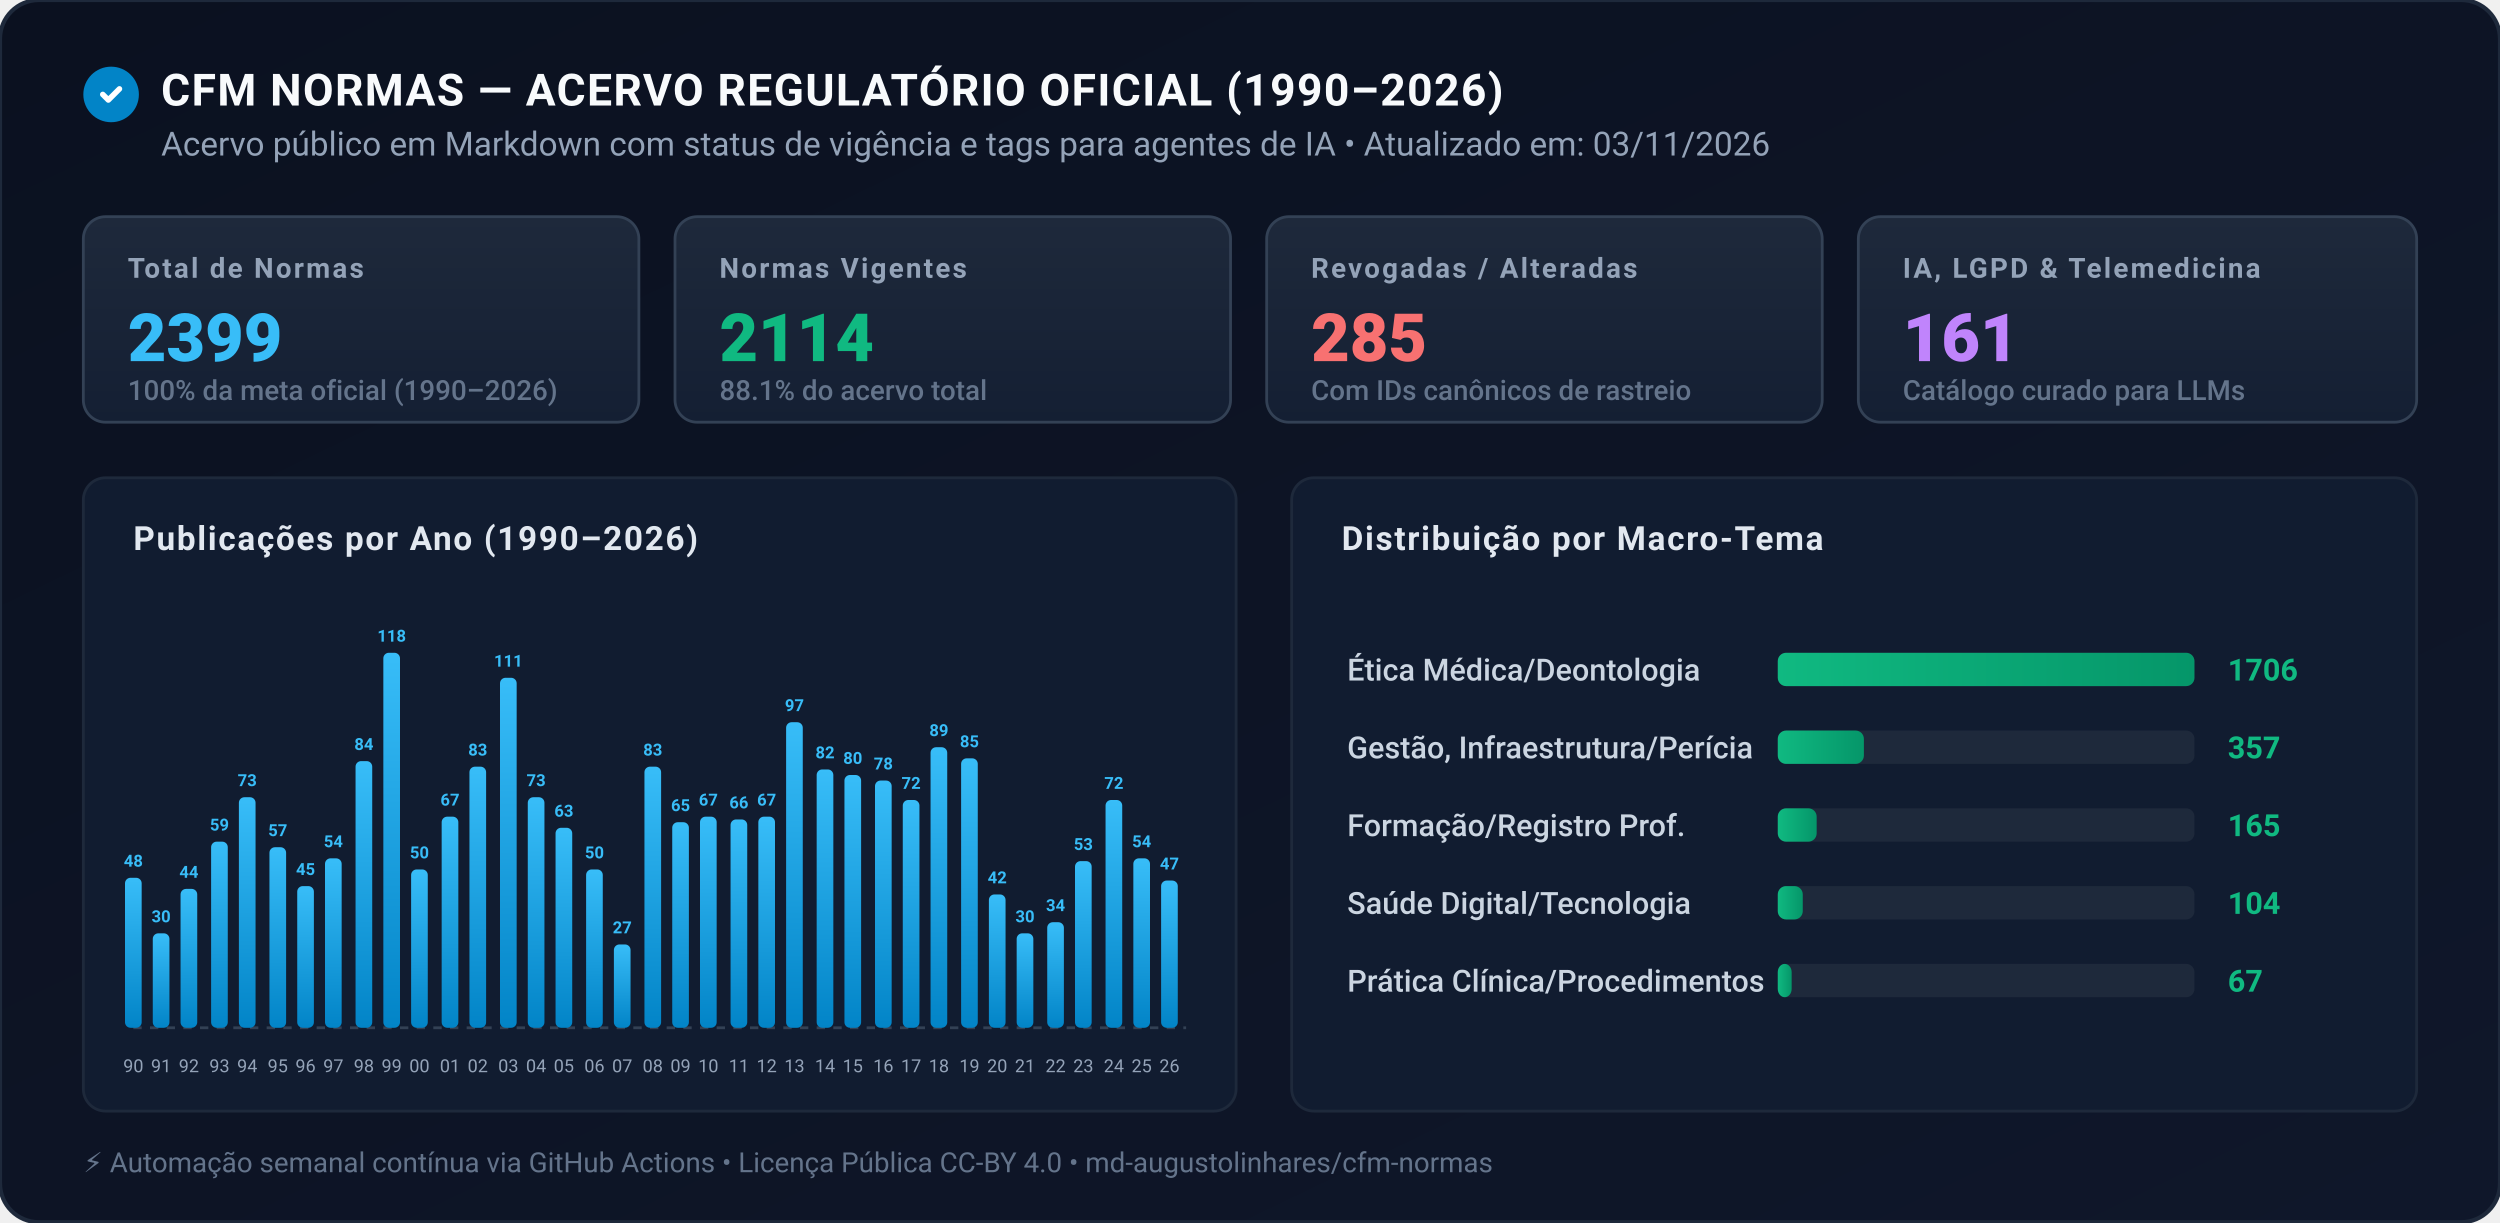
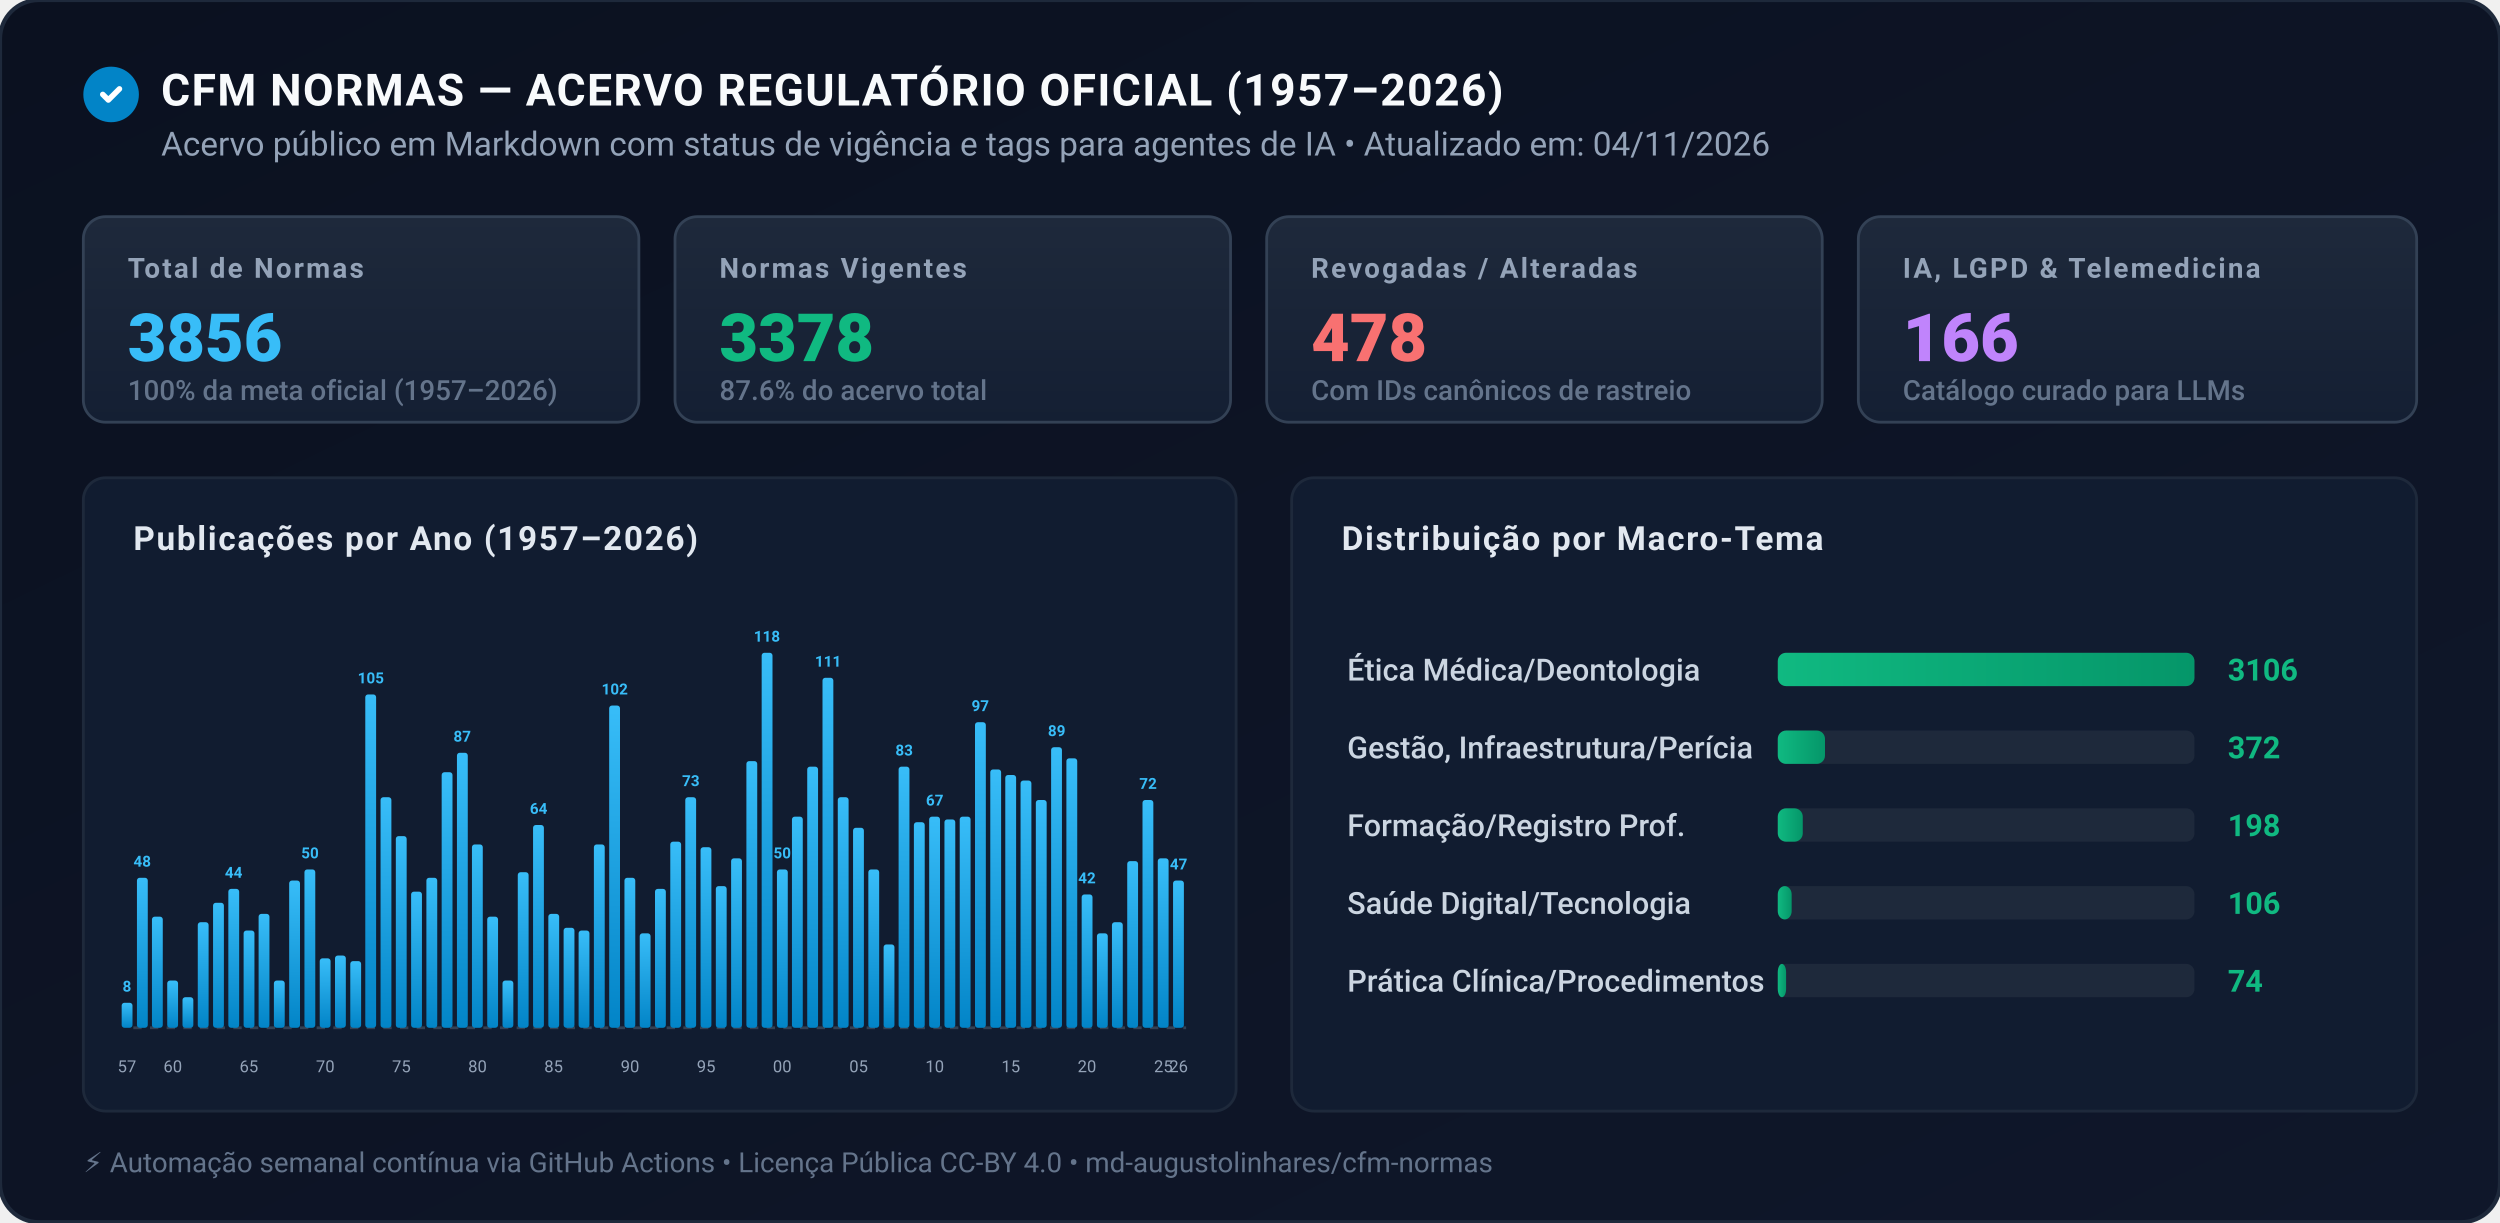
<svg xmlns="http://www.w3.org/2000/svg" viewBox="0 0 900 440" width="100%" height="auto" style="max-width: 900px;">
  <defs>
    <linearGradient id="bgGrad" x1="0" y1="0" x2="1" y2="1">
      <stop offset="0%" stop-color="#0b1120" />
      <stop offset="100%" stop-color="#0f172a" />
    </linearGradient>
    <linearGradient id="cardGrad" x1="0" y1="0" x2="0" y2="1">
      <stop offset="0%" stop-color="#1e293b" />
      <stop offset="100%" stop-color="#141f33" />
    </linearGradient>
    <linearGradient id="blueGrad" x1="0" y1="0" x2="0" y2="1">
      <stop offset="0%" stop-color="#38bdf8" />
      <stop offset="100%" stop-color="#0284c7" />
    </linearGradient>
    <linearGradient id="emeraldGrad" x1="0" y1="0" x2="1" y2="0">
      <stop offset="0%" stop-color="#10b981" />
      <stop offset="100%" stop-color="#059669" />
    </linearGradient>
  </defs>
  <style>
    text { font-family: -apple-system, BlinkMacSystemFont, "Segoe UI", Roboto, Helvetica, Arial, sans-serif; }
    .title { font-size: 16px; font-weight: 700; fill: #f8fafc; letter-spacing: 0.5px; }
    .subtitle { font-size: 12px; fill: #94a3b8; }
    .card-label { font-size: 10px; font-weight: 600; text-transform: uppercase; letter-spacing: 0.8px; fill: #94a3b8; }
    .card-val { font-size: 24px; font-weight: 800; }
    .card-sub { font-size: 10px; fill: #64748b; font-weight: 500; }
    .section-title { font-size: 12px; font-weight: 700; fill: #e2e8f0; text-transform: uppercase; letter-spacing: 0.6px; }
  </style>
  <rect width="900" height="440" rx="14" fill="url(#bgGrad)" stroke="#1e293b" stroke-width="1.5" />
  <g transform="translate(30, 24)">
    <circle cx="10" cy="10" r="10" fill="#0284c7" />
    <path d="M7 10L9 12L13 8" stroke="#ffffff" stroke-width="2" stroke-linecap="round" stroke-linejoin="round" fill="none" />
-     <text x="28" y="14" class="title">CFM NORMAS — ACERVO REGULATÓRIO OFICIAL (1990–2026)</text>
-     <text x="28" y="32" class="subtitle">Acervo público em Markdown com status de vigência e tags para agentes de IA • Atualizado em: 03/11/2026</text>
+     <text x="28" y="14" class="title">CFM NORMAS — ACERVO REGULATÓRIO OFICIAL (1957–2026)</text>
+     <text x="28" y="32" class="subtitle">Acervo público em Markdown com status de vigência e tags para agentes de IA • Atualizado em: 04/11/2026</text>
  </g>
  <g transform="translate(30, 78)">
    <rect x="0" y="0" width="200" height="74" rx="8" fill="url(#cardGrad)" stroke="#334155" stroke-width="1" />
    <text x="16" y="22" class="card-label">Total de Normas</text>
-     <text x="16" y="52" class="card-val" fill="#38bdf8">2399</text>
-     <text x="16" y="66" class="card-sub">100% da meta oficial (1990–2026)</text>
+     <text x="16" y="52" class="card-val" fill="#38bdf8">3856</text>
+     <text x="16" y="66" class="card-sub">100% da meta oficial (1957–2026)</text>
    <rect x="213" y="0" width="200" height="74" rx="8" fill="url(#cardGrad)" stroke="#334155" stroke-width="1" />
    <text x="229" y="22" class="card-label">Normas Vigentes</text>
-     <text x="229" y="52" class="card-val" fill="#10b981">2114</text>
-     <text x="229" y="66" class="card-sub">88.1% do acervo total</text>
+     <text x="229" y="52" class="card-val" fill="#10b981">3378</text>
+     <text x="229" y="66" class="card-sub">87.6% do acervo total</text>
    <rect x="426" y="0" width="200" height="74" rx="8" fill="url(#cardGrad)" stroke="#334155" stroke-width="1" />
    <text x="442" y="22" class="card-label">Revogadas / Alteradas</text>
-     <text x="442" y="52" class="card-val" fill="#f87171">285</text>
+     <text x="442" y="52" class="card-val" fill="#f87171">478</text>
    <text x="442" y="66" class="card-sub">Com IDs canônicos de rastreio</text>
    <rect x="639" y="0" width="201" height="74" rx="8" fill="url(#cardGrad)" stroke="#334155" stroke-width="1" />
    <text x="655" y="22" class="card-label">IA, LGPD &amp; Telemedicina</text>
-     <text x="655" y="52" class="card-val" fill="#c084fc">161</text>
+     <text x="655" y="52" class="card-val" fill="#c084fc">166</text>
    <text x="655" y="66" class="card-sub">Catálogo curado para LLMs</text>
  </g>
  <g transform="translate(30, 172)">
    <rect x="0" y="0" width="415" height="228" rx="8" fill="#111c30" stroke="#1e293b" stroke-width="1" />
-     <text x="18" y="26" class="section-title">Publicações por Ano (1990–2026)</text>
+     <text x="18" y="26" class="section-title">Publicações por Ano (1957–2026)</text>
    <line x1="18" y1="198" x2="397" y2="198" stroke="#334155" stroke-width="1" stroke-dasharray="3 3" />
  </g>
-   <rect x="45" y="316" width="6" height="54" rx="2" fill="url(#blueGrad)" />
-   <text x="48.0" y="312" text-anchor="middle" font-size="6" font-weight="600" fill="#38bdf8">48</text>
-   <text x="48.0" y="386" text-anchor="middle" font-size="6.5" fill="#94a3b8">90</text>
-   <rect x="55" y="336" width="6" height="34" rx="2" fill="url(#blueGrad)" />
-   <text x="58.0" y="332" text-anchor="middle" font-size="6" font-weight="600" fill="#38bdf8">30</text>
-   <text x="58.0" y="386" text-anchor="middle" font-size="6.5" fill="#94a3b8">91</text>
-   <rect x="65" y="320" width="6" height="50" rx="2" fill="url(#blueGrad)" />
-   <text x="68.0" y="316" text-anchor="middle" font-size="6" font-weight="600" fill="#38bdf8">44</text>
-   <text x="68.0" y="386" text-anchor="middle" font-size="6.5" fill="#94a3b8">92</text>
-   <rect x="76" y="303" width="6" height="67" rx="2" fill="url(#blueGrad)" />
-   <text x="79.0" y="299" text-anchor="middle" font-size="6" font-weight="600" fill="#38bdf8">59</text>
-   <text x="79.0" y="386" text-anchor="middle" font-size="6.5" fill="#94a3b8">93</text>
-   <rect x="86" y="287" width="6" height="83" rx="2" fill="url(#blueGrad)" />
-   <text x="89.0" y="283" text-anchor="middle" font-size="6" font-weight="600" fill="#38bdf8">73</text>
-   <text x="89.0" y="386" text-anchor="middle" font-size="6.5" fill="#94a3b8">94</text>
-   <rect x="97" y="305" width="6" height="65" rx="2" fill="url(#blueGrad)" />
-   <text x="100.0" y="301" text-anchor="middle" font-size="6" font-weight="600" fill="#38bdf8">57</text>
-   <text x="100.0" y="386" text-anchor="middle" font-size="6.5" fill="#94a3b8">95</text>
-   <rect x="107" y="319" width="6" height="51" rx="2" fill="url(#blueGrad)" />
-   <text x="110.0" y="315" text-anchor="middle" font-size="6" font-weight="600" fill="#38bdf8">45</text>
-   <text x="110.0" y="386" text-anchor="middle" font-size="6.5" fill="#94a3b8">96</text>
-   <rect x="117" y="309" width="6" height="61" rx="2" fill="url(#blueGrad)" />
-   <text x="120.0" y="305" text-anchor="middle" font-size="6" font-weight="600" fill="#38bdf8">54</text>
-   <text x="120.0" y="386" text-anchor="middle" font-size="6.5" fill="#94a3b8">97</text>
-   <rect x="128" y="274" width="6" height="96" rx="2" fill="url(#blueGrad)" />
-   <text x="131.0" y="270" text-anchor="middle" font-size="6" font-weight="600" fill="#38bdf8">84</text>
-   <text x="131.0" y="386" text-anchor="middle" font-size="6.5" fill="#94a3b8">98</text>
-   <rect x="138" y="235" width="6" height="135" rx="2" fill="url(#blueGrad)" />
-   <text x="141.0" y="231" text-anchor="middle" font-size="6" font-weight="600" fill="#38bdf8">118</text>
-   <text x="141.0" y="386" text-anchor="middle" font-size="6.5" fill="#94a3b8">99</text>
-   <rect x="148" y="313" width="6" height="57" rx="2" fill="url(#blueGrad)" />
-   <text x="151.0" y="309" text-anchor="middle" font-size="6" font-weight="600" fill="#38bdf8">50</text>
-   <text x="151.0" y="386" text-anchor="middle" font-size="6.5" fill="#94a3b8">00</text>
-   <rect x="159" y="294" width="6" height="76" rx="2" fill="url(#blueGrad)" />
-   <text x="162.0" y="290" text-anchor="middle" font-size="6" font-weight="600" fill="#38bdf8">67</text>
-   <text x="162.0" y="386" text-anchor="middle" font-size="6.5" fill="#94a3b8">01</text>
-   <rect x="169" y="276" width="6" height="94" rx="2" fill="url(#blueGrad)" />
-   <text x="172.0" y="272" text-anchor="middle" font-size="6" font-weight="600" fill="#38bdf8">83</text>
-   <text x="172.0" y="386" text-anchor="middle" font-size="6.5" fill="#94a3b8">02</text>
-   <rect x="180" y="244" width="6" height="126" rx="2" fill="url(#blueGrad)" />
-   <text x="183.0" y="240" text-anchor="middle" font-size="6" font-weight="600" fill="#38bdf8">111</text>
-   <text x="183.0" y="386" text-anchor="middle" font-size="6.5" fill="#94a3b8">03</text>
-   <rect x="190" y="287" width="6" height="83" rx="2" fill="url(#blueGrad)" />
-   <text x="193.0" y="283" text-anchor="middle" font-size="6" font-weight="600" fill="#38bdf8">73</text>
-   <text x="193.0" y="386" text-anchor="middle" font-size="6.5" fill="#94a3b8">04</text>
-   <rect x="200" y="298" width="6" height="72" rx="2" fill="url(#blueGrad)" />
-   <text x="203.0" y="294" text-anchor="middle" font-size="6" font-weight="600" fill="#38bdf8">63</text>
-   <text x="203.0" y="386" text-anchor="middle" font-size="6.5" fill="#94a3b8">05</text>
-   <rect x="211" y="313" width="6" height="57" rx="2" fill="url(#blueGrad)" />
-   <text x="214.0" y="309" text-anchor="middle" font-size="6" font-weight="600" fill="#38bdf8">50</text>
-   <text x="214.0" y="386" text-anchor="middle" font-size="6.5" fill="#94a3b8">06</text>
-   <rect x="221" y="340" width="6" height="30" rx="2" fill="url(#blueGrad)" />
-   <text x="224.0" y="336" text-anchor="middle" font-size="6" font-weight="600" fill="#38bdf8">27</text>
-   <text x="224.0" y="386" text-anchor="middle" font-size="6.5" fill="#94a3b8">07</text>
-   <rect x="232" y="276" width="6" height="94" rx="2" fill="url(#blueGrad)" />
-   <text x="235.0" y="272" text-anchor="middle" font-size="6" font-weight="600" fill="#38bdf8">83</text>
-   <text x="235.0" y="386" text-anchor="middle" font-size="6.5" fill="#94a3b8">08</text>
-   <rect x="242" y="296" width="6" height="74" rx="2" fill="url(#blueGrad)" />
-   <text x="245.0" y="292" text-anchor="middle" font-size="6" font-weight="600" fill="#38bdf8">65</text>
-   <text x="245.0" y="386" text-anchor="middle" font-size="6.5" fill="#94a3b8">09</text>
-   <rect x="252" y="294" width="6" height="76" rx="2" fill="url(#blueGrad)" />
-   <text x="255.0" y="290" text-anchor="middle" font-size="6" font-weight="600" fill="#38bdf8">67</text>
-   <text x="255.0" y="386" text-anchor="middle" font-size="6.5" fill="#94a3b8">10</text>
-   <rect x="263" y="295" width="6" height="75" rx="2" fill="url(#blueGrad)" />
-   <text x="266.0" y="291" text-anchor="middle" font-size="6" font-weight="600" fill="#38bdf8">66</text>
-   <text x="266.0" y="386" text-anchor="middle" font-size="6.5" fill="#94a3b8">11</text>
-   <rect x="273" y="294" width="6" height="76" rx="2" fill="url(#blueGrad)" />
-   <text x="276.0" y="290" text-anchor="middle" font-size="6" font-weight="600" fill="#38bdf8">67</text>
-   <text x="276.0" y="386" text-anchor="middle" font-size="6.5" fill="#94a3b8">12</text>
-   <rect x="283" y="260" width="6" height="110" rx="2" fill="url(#blueGrad)" />
-   <text x="286.0" y="256" text-anchor="middle" font-size="6" font-weight="600" fill="#38bdf8">97</text>
-   <text x="286.0" y="386" text-anchor="middle" font-size="6.5" fill="#94a3b8">13</text>
-   <rect x="294" y="277" width="6" height="93" rx="2" fill="url(#blueGrad)" />
-   <text x="297.0" y="273" text-anchor="middle" font-size="6" font-weight="600" fill="#38bdf8">82</text>
-   <text x="297.0" y="386" text-anchor="middle" font-size="6.5" fill="#94a3b8">14</text>
-   <rect x="304" y="279" width="6" height="91" rx="2" fill="url(#blueGrad)" />
-   <text x="307.0" y="275" text-anchor="middle" font-size="6" font-weight="600" fill="#38bdf8">80</text>
-   <text x="307.0" y="386" text-anchor="middle" font-size="6.5" fill="#94a3b8">15</text>
-   <rect x="315" y="281" width="6" height="89" rx="2" fill="url(#blueGrad)" />
-   <text x="318.0" y="277" text-anchor="middle" font-size="6" font-weight="600" fill="#38bdf8">78</text>
-   <text x="318.0" y="386" text-anchor="middle" font-size="6.5" fill="#94a3b8">16</text>
-   <rect x="325" y="288" width="6" height="82" rx="2" fill="url(#blueGrad)" />
-   <text x="328.0" y="284" text-anchor="middle" font-size="6" font-weight="600" fill="#38bdf8">72</text>
-   <text x="328.0" y="386" text-anchor="middle" font-size="6.5" fill="#94a3b8">17</text>
-   <rect x="335" y="269" width="6" height="101" rx="2" fill="url(#blueGrad)" />
-   <text x="338.0" y="265" text-anchor="middle" font-size="6" font-weight="600" fill="#38bdf8">89</text>
-   <text x="338.0" y="386" text-anchor="middle" font-size="6.5" fill="#94a3b8">18</text>
-   <rect x="346" y="273" width="6" height="97" rx="2" fill="url(#blueGrad)" />
-   <text x="349.0" y="269" text-anchor="middle" font-size="6" font-weight="600" fill="#38bdf8">85</text>
-   <text x="349.0" y="386" text-anchor="middle" font-size="6.5" fill="#94a3b8">19</text>
-   <rect x="356" y="322" width="6" height="48" rx="2" fill="url(#blueGrad)" />
-   <text x="359.0" y="318" text-anchor="middle" font-size="6" font-weight="600" fill="#38bdf8">42</text>
-   <text x="359.0" y="386" text-anchor="middle" font-size="6.5" fill="#94a3b8">20</text>
-   <rect x="366" y="336" width="6" height="34" rx="2" fill="url(#blueGrad)" />
-   <text x="369.0" y="332" text-anchor="middle" font-size="6" font-weight="600" fill="#38bdf8">30</text>
-   <text x="369.0" y="386" text-anchor="middle" font-size="6.5" fill="#94a3b8">21</text>
-   <rect x="377" y="332" width="6" height="38" rx="2" fill="url(#blueGrad)" />
-   <text x="380.0" y="328" text-anchor="middle" font-size="6" font-weight="600" fill="#38bdf8">34</text>
-   <text x="380.0" y="386" text-anchor="middle" font-size="6.5" fill="#94a3b8">22</text>
-   <rect x="387" y="310" width="6" height="60" rx="2" fill="url(#blueGrad)" />
-   <text x="390.0" y="306" text-anchor="middle" font-size="6" font-weight="600" fill="#38bdf8">53</text>
-   <text x="390.0" y="386" text-anchor="middle" font-size="6.5" fill="#94a3b8">23</text>
-   <rect x="398" y="288" width="6" height="82" rx="2" fill="url(#blueGrad)" />
-   <text x="401.0" y="284" text-anchor="middle" font-size="6" font-weight="600" fill="#38bdf8">72</text>
-   <text x="401.0" y="386" text-anchor="middle" font-size="6.5" fill="#94a3b8">24</text>
-   <rect x="408" y="309" width="6" height="61" rx="2" fill="url(#blueGrad)" />
-   <text x="411.0" y="305" text-anchor="middle" font-size="6" font-weight="600" fill="#38bdf8">54</text>
-   <text x="411.0" y="386" text-anchor="middle" font-size="6.5" fill="#94a3b8">25</text>
-   <rect x="418" y="317" width="6" height="53" rx="2" fill="url(#blueGrad)" />
-   <text x="421.0" y="313" text-anchor="middle" font-size="6" font-weight="600" fill="#38bdf8">47</text>
-   <text x="421.0" y="386" text-anchor="middle" font-size="6.5" fill="#94a3b8">26</text>
+   <rect x="43.8" y="361" width="3.9" height="9" rx="1" fill="url(#blueGrad)" />
+   <text x="45.7" y="357" text-anchor="middle" font-size="5.5" font-weight="600" fill="#38bdf8">8</text>
+   <text x="45.7" y="386" text-anchor="middle" font-size="6" fill="#94a3b8">57</text>
+   <rect x="49.3" y="316" width="3.9" height="54" rx="1" fill="url(#blueGrad)" />
+   <text x="51.2" y="312" text-anchor="middle" font-size="5.5" font-weight="600" fill="#38bdf8">48</text>
+   <rect x="54.7" y="330" width="3.9" height="40" rx="1" fill="url(#blueGrad)" />
+   <rect x="60.2" y="353" width="3.9" height="17" rx="1" fill="url(#blueGrad)" />
+   <text x="62.2" y="386" text-anchor="middle" font-size="6" fill="#94a3b8">60</text>
+   <rect x="65.7" y="359" width="3.9" height="11" rx="1" fill="url(#blueGrad)" />
+   <rect x="71.2" y="332" width="3.9" height="38" rx="1" fill="url(#blueGrad)" />
+   <rect x="76.7" y="325" width="3.9" height="45" rx="1" fill="url(#blueGrad)" />
+   <rect x="82.2" y="320" width="3.9" height="50" rx="1" fill="url(#blueGrad)" />
+   <text x="84.1" y="316" text-anchor="middle" font-size="5.5" font-weight="600" fill="#38bdf8">44</text>
+   <rect x="87.7" y="335" width="3.9" height="35" rx="1" fill="url(#blueGrad)" />
+   <text x="89.6" y="386" text-anchor="middle" font-size="6" fill="#94a3b8">65</text>
+   <rect x="93.1" y="329" width="3.9" height="41" rx="1" fill="url(#blueGrad)" />
+   <rect x="98.6" y="353" width="3.9" height="17" rx="1" fill="url(#blueGrad)" />
+   <rect x="104.1" y="317" width="3.9" height="53" rx="1" fill="url(#blueGrad)" />
+   <rect x="109.6" y="313" width="3.9" height="57" rx="1" fill="url(#blueGrad)" />
+   <text x="111.6" y="309" text-anchor="middle" font-size="5.5" font-weight="600" fill="#38bdf8">50</text>
+   <rect x="115.1" y="345" width="3.9" height="25" rx="1" fill="url(#blueGrad)" />
+   <text x="117.1" y="386" text-anchor="middle" font-size="6" fill="#94a3b8">70</text>
+   <rect x="120.6" y="344" width="3.9" height="26" rx="1" fill="url(#blueGrad)" />
+   <rect x="126.1" y="346" width="3.9" height="24" rx="1" fill="url(#blueGrad)" />
+   <rect x="131.5" y="250" width="3.9" height="120" rx="1" fill="url(#blueGrad)" />
+   <text x="133.5" y="246" text-anchor="middle" font-size="5.5" font-weight="600" fill="#38bdf8">105</text>
+   <rect x="137.0" y="287" width="3.9" height="83" rx="1" fill="url(#blueGrad)" />
+   <rect x="142.5" y="301" width="3.9" height="69" rx="1" fill="url(#blueGrad)" />
+   <text x="144.5" y="386" text-anchor="middle" font-size="6" fill="#94a3b8">75</text>
+   <rect x="148.0" y="321" width="3.9" height="49" rx="1" fill="url(#blueGrad)" />
+   <rect x="153.5" y="316" width="3.9" height="54" rx="1" fill="url(#blueGrad)" />
+   <rect x="159.0" y="278" width="3.9" height="92" rx="1" fill="url(#blueGrad)" />
+   <rect x="164.5" y="271" width="3.9" height="99" rx="1" fill="url(#blueGrad)" />
+   <text x="166.4" y="267" text-anchor="middle" font-size="5.5" font-weight="600" fill="#38bdf8">87</text>
+   <rect x="169.9" y="304" width="3.9" height="66" rx="1" fill="url(#blueGrad)" />
+   <text x="171.9" y="386" text-anchor="middle" font-size="6" fill="#94a3b8">80</text>
+   <rect x="175.4" y="330" width="3.9" height="40" rx="1" fill="url(#blueGrad)" />
+   <rect x="180.9" y="353" width="3.9" height="17" rx="1" fill="url(#blueGrad)" />
+   <rect x="186.4" y="314" width="3.9" height="56" rx="1" fill="url(#blueGrad)" />
+   <rect x="191.9" y="297" width="3.9" height="73" rx="1" fill="url(#blueGrad)" />
+   <text x="193.9" y="293" text-anchor="middle" font-size="5.5" font-weight="600" fill="#38bdf8">64</text>
+   <rect x="197.4" y="329" width="3.9" height="41" rx="1" fill="url(#blueGrad)" />
+   <text x="199.3" y="386" text-anchor="middle" font-size="6" fill="#94a3b8">85</text>
+   <rect x="202.9" y="334" width="3.9" height="36" rx="1" fill="url(#blueGrad)" />
+   <rect x="208.3" y="335" width="3.9" height="35" rx="1" fill="url(#blueGrad)" />
+   <rect x="213.8" y="304" width="3.9" height="66" rx="1" fill="url(#blueGrad)" />
+   <rect x="219.3" y="254" width="3.9" height="116" rx="1" fill="url(#blueGrad)" />
+   <text x="221.3" y="250" text-anchor="middle" font-size="5.5" font-weight="600" fill="#38bdf8">102</text>
+   <rect x="224.8" y="316" width="3.9" height="54" rx="1" fill="url(#blueGrad)" />
+   <text x="226.8" y="386" text-anchor="middle" font-size="6" fill="#94a3b8">90</text>
+   <rect x="230.3" y="336" width="3.9" height="34" rx="1" fill="url(#blueGrad)" />
+   <rect x="235.8" y="320" width="3.9" height="50" rx="1" fill="url(#blueGrad)" />
+   <rect x="241.3" y="303" width="3.9" height="67" rx="1" fill="url(#blueGrad)" />
+   <rect x="246.7" y="287" width="3.9" height="83" rx="1" fill="url(#blueGrad)" />
+   <text x="248.7" y="283" text-anchor="middle" font-size="5.5" font-weight="600" fill="#38bdf8">73</text>
+   <rect x="252.2" y="305" width="3.9" height="65" rx="1" fill="url(#blueGrad)" />
+   <text x="254.2" y="386" text-anchor="middle" font-size="6" fill="#94a3b8">95</text>
+   <rect x="257.7" y="319" width="3.9" height="51" rx="1" fill="url(#blueGrad)" />
+   <rect x="263.2" y="309" width="3.9" height="61" rx="1" fill="url(#blueGrad)" />
+   <rect x="268.7" y="274" width="3.9" height="96" rx="1" fill="url(#blueGrad)" />
+   <rect x="274.2" y="235" width="3.9" height="135" rx="1" fill="url(#blueGrad)" />
+   <text x="276.1" y="231" text-anchor="middle" font-size="5.5" font-weight="600" fill="#38bdf8">118</text>
+   <rect x="279.7" y="313" width="3.9" height="57" rx="1" fill="url(#blueGrad)" />
+   <text x="281.6" y="309" text-anchor="middle" font-size="5.5" font-weight="600" fill="#38bdf8">50</text>
+   <text x="281.6" y="386" text-anchor="middle" font-size="6" fill="#94a3b8">00</text>
+   <rect x="285.1" y="294" width="3.9" height="76" rx="1" fill="url(#blueGrad)" />
+   <rect x="290.6" y="276" width="3.9" height="94" rx="1" fill="url(#blueGrad)" />
+   <rect x="296.1" y="244" width="3.9" height="126" rx="1" fill="url(#blueGrad)" />
+   <text x="298.1" y="240" text-anchor="middle" font-size="5.5" font-weight="600" fill="#38bdf8">111</text>
+   <rect x="301.6" y="287" width="3.9" height="83" rx="1" fill="url(#blueGrad)" />
+   <rect x="307.1" y="298" width="3.9" height="72" rx="1" fill="url(#blueGrad)" />
+   <text x="309.1" y="386" text-anchor="middle" font-size="6" fill="#94a3b8">05</text>
+   <rect x="312.6" y="313" width="3.9" height="57" rx="1" fill="url(#blueGrad)" />
+   <rect x="318.1" y="340" width="3.9" height="30" rx="1" fill="url(#blueGrad)" />
+   <rect x="323.5" y="276" width="3.9" height="94" rx="1" fill="url(#blueGrad)" />
+   <text x="325.5" y="272" text-anchor="middle" font-size="5.5" font-weight="600" fill="#38bdf8">83</text>
+   <rect x="329.0" y="296" width="3.9" height="74" rx="1" fill="url(#blueGrad)" />
+   <rect x="334.5" y="294" width="3.9" height="76" rx="1" fill="url(#blueGrad)" />
+   <text x="336.5" y="290" text-anchor="middle" font-size="5.5" font-weight="600" fill="#38bdf8">67</text>
+   <text x="336.5" y="386" text-anchor="middle" font-size="6" fill="#94a3b8">10</text>
+   <rect x="340.0" y="295" width="3.9" height="75" rx="1" fill="url(#blueGrad)" />
+   <rect x="345.5" y="294" width="3.9" height="76" rx="1" fill="url(#blueGrad)" />
+   <rect x="351.0" y="260" width="3.9" height="110" rx="1" fill="url(#blueGrad)" />
+   <text x="352.9" y="256" text-anchor="middle" font-size="5.5" font-weight="600" fill="#38bdf8">97</text>
+   <rect x="356.5" y="277" width="3.9" height="93" rx="1" fill="url(#blueGrad)" />
+   <rect x="361.9" y="279" width="3.9" height="91" rx="1" fill="url(#blueGrad)" />
+   <text x="363.9" y="386" text-anchor="middle" font-size="6" fill="#94a3b8">15</text>
+   <rect x="367.4" y="281" width="3.9" height="89" rx="1" fill="url(#blueGrad)" />
+   <rect x="372.9" y="288" width="3.9" height="82" rx="1" fill="url(#blueGrad)" />
+   <rect x="378.4" y="269" width="3.9" height="101" rx="1" fill="url(#blueGrad)" />
+   <text x="380.4" y="265" text-anchor="middle" font-size="5.5" font-weight="600" fill="#38bdf8">89</text>
+   <rect x="383.9" y="273" width="3.9" height="97" rx="1" fill="url(#blueGrad)" />
+   <rect x="389.4" y="322" width="3.9" height="48" rx="1" fill="url(#blueGrad)" />
+   <text x="391.3" y="318" text-anchor="middle" font-size="5.5" font-weight="600" fill="#38bdf8">42</text>
+   <text x="391.3" y="386" text-anchor="middle" font-size="6" fill="#94a3b8">20</text>
+   <rect x="394.9" y="336" width="3.9" height="34" rx="1" fill="url(#blueGrad)" />
+   <rect x="400.3" y="332" width="3.9" height="38" rx="1" fill="url(#blueGrad)" />
+   <rect x="405.8" y="310" width="3.9" height="60" rx="1" fill="url(#blueGrad)" />
+   <rect x="411.3" y="288" width="3.9" height="82" rx="1" fill="url(#blueGrad)" />
+   <text x="413.3" y="284" text-anchor="middle" font-size="5.5" font-weight="600" fill="#38bdf8">72</text>
+   <rect x="416.8" y="309" width="3.9" height="61" rx="1" fill="url(#blueGrad)" />
+   <text x="418.8" y="386" text-anchor="middle" font-size="6" fill="#94a3b8">25</text>
+   <rect x="422.3" y="317" width="3.9" height="53" rx="1" fill="url(#blueGrad)" />
+   <text x="424.3" y="313" text-anchor="middle" font-size="5.5" font-weight="600" fill="#38bdf8">47</text>
+   <text x="424.3" y="386" text-anchor="middle" font-size="6" fill="#94a3b8">26</text>
  <g transform="translate(465, 172)">
    <rect x="0" y="0" width="405" height="228" rx="8" fill="#111c30" stroke="#1e293b" stroke-width="1" />
    <text x="18" y="26" class="section-title">Distribuição por Macro-Tema</text>
  </g>
  <text x="485" y="245" font-size="11" fill="#cbd5e1" font-weight="500">Ética Médica/Deontologia</text>
  <rect x="640" y="235" width="150" height="12" rx="3" fill="#1e293b" />
  <rect x="640" y="235" width="150" height="12" rx="3" fill="url(#emeraldGrad)" />
-   <text x="802" y="245" font-size="11" fill="#10b981" font-weight="600">1706</text>
+   <text x="802" y="245" font-size="11" fill="#10b981" font-weight="600">3106</text>
  <text x="485" y="273" font-size="11" fill="#cbd5e1" font-weight="500">Gestão, Infraestrutura/Perícia</text>
  <rect x="640" y="263" width="150" height="12" rx="3" fill="#1e293b" />
-   <rect x="640" y="263" width="31" height="12" rx="3" fill="url(#emeraldGrad)" />
-   <text x="802" y="273" font-size="11" fill="#10b981" font-weight="600">357</text>
+   <rect x="640" y="263" width="17" height="12" rx="3" fill="url(#emeraldGrad)" />
+   <text x="802" y="273" font-size="11" fill="#10b981" font-weight="600">372</text>
  <text x="485" y="301" font-size="11" fill="#cbd5e1" font-weight="500">Formação/Registro Prof.</text>
  <rect x="640" y="291" width="150" height="12" rx="3" fill="#1e293b" />
-   <rect x="640" y="291" width="14" height="12" rx="3" fill="url(#emeraldGrad)" />
-   <text x="802" y="301" font-size="11" fill="#10b981" font-weight="600">165</text>
+   <rect x="640" y="291" width="9" height="12" rx="3" fill="url(#emeraldGrad)" />
+   <text x="802" y="301" font-size="11" fill="#10b981" font-weight="600">198</text>
  <text x="485" y="329" font-size="11" fill="#cbd5e1" font-weight="500">Saúde Digital/Tecnologia</text>
  <rect x="640" y="319" width="150" height="12" rx="3" fill="#1e293b" />
-   <rect x="640" y="319" width="9" height="12" rx="3" fill="url(#emeraldGrad)" />
-   <text x="802" y="329" font-size="11" fill="#10b981" font-weight="600">104</text>
+   <rect x="640" y="319" width="5" height="12" rx="3" fill="url(#emeraldGrad)" />
+   <text x="802" y="329" font-size="11" fill="#10b981" font-weight="600">106</text>
  <text x="485" y="357" font-size="11" fill="#cbd5e1" font-weight="500">Prática Clínica/Procedimentos</text>
  <rect x="640" y="347" width="150" height="12" rx="3" fill="#1e293b" />
-   <rect x="640" y="347" width="5" height="12" rx="3" fill="url(#emeraldGrad)" />
-   <text x="802" y="357" font-size="11" fill="#10b981" font-weight="600">67</text>
+   <rect x="640" y="347" width="3" height="12" rx="3" fill="url(#emeraldGrad)" />
+   <text x="802" y="357" font-size="11" fill="#10b981" font-weight="600">74</text>
  <g transform="translate(30, 422)">
    <text x="0" y="0" font-size="10" fill="#64748b">⚡ Automação semanal contínua via GitHub Actions • Licença Pública CC-BY 4.0 • md-augustolinhares/cfm-normas</text>
  </g>
</svg>
